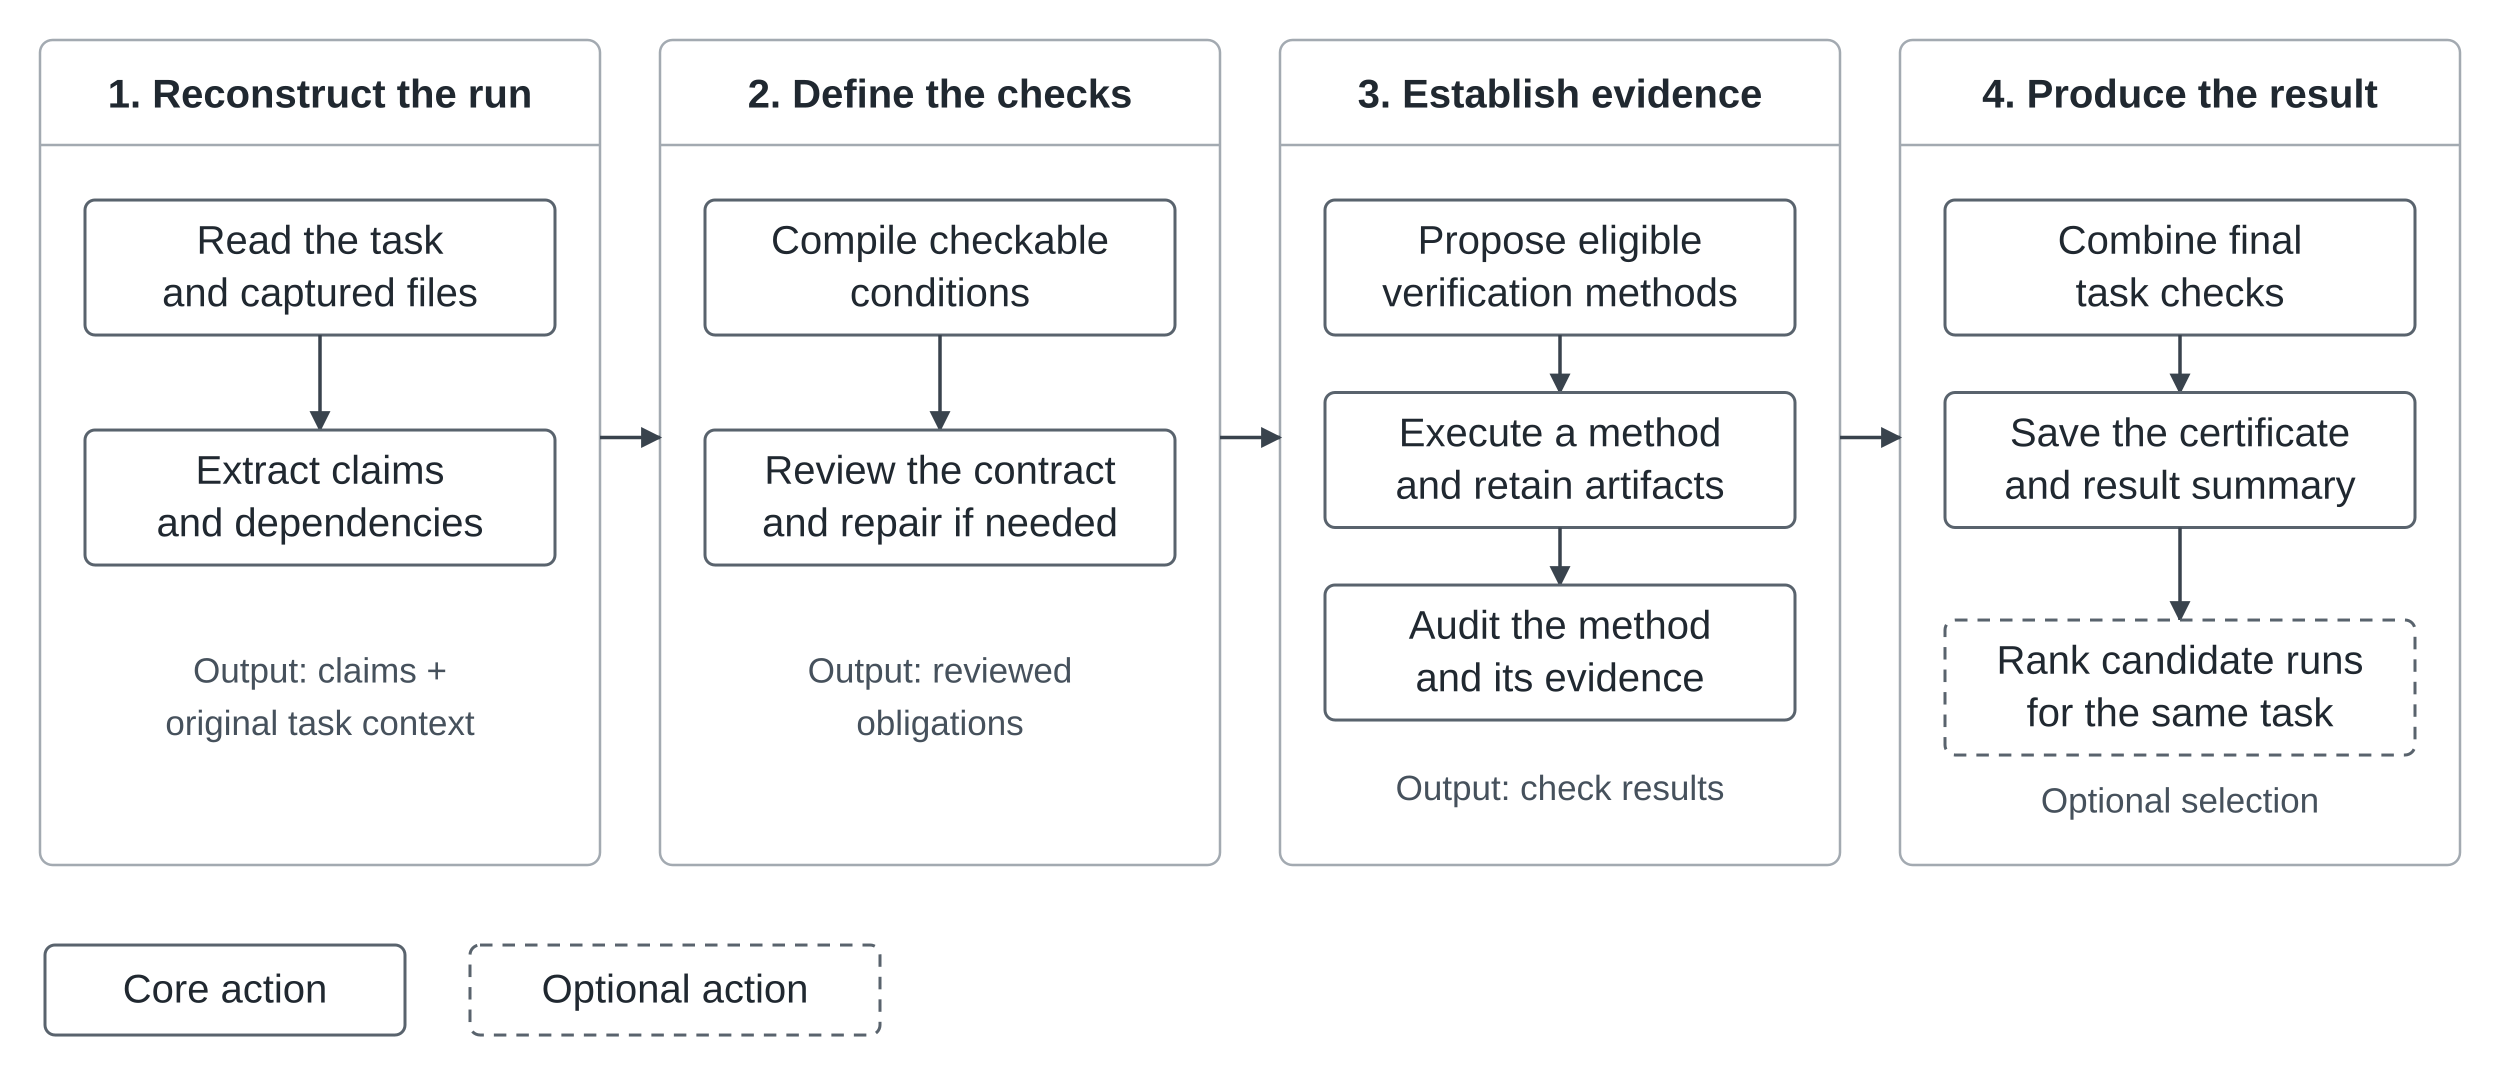
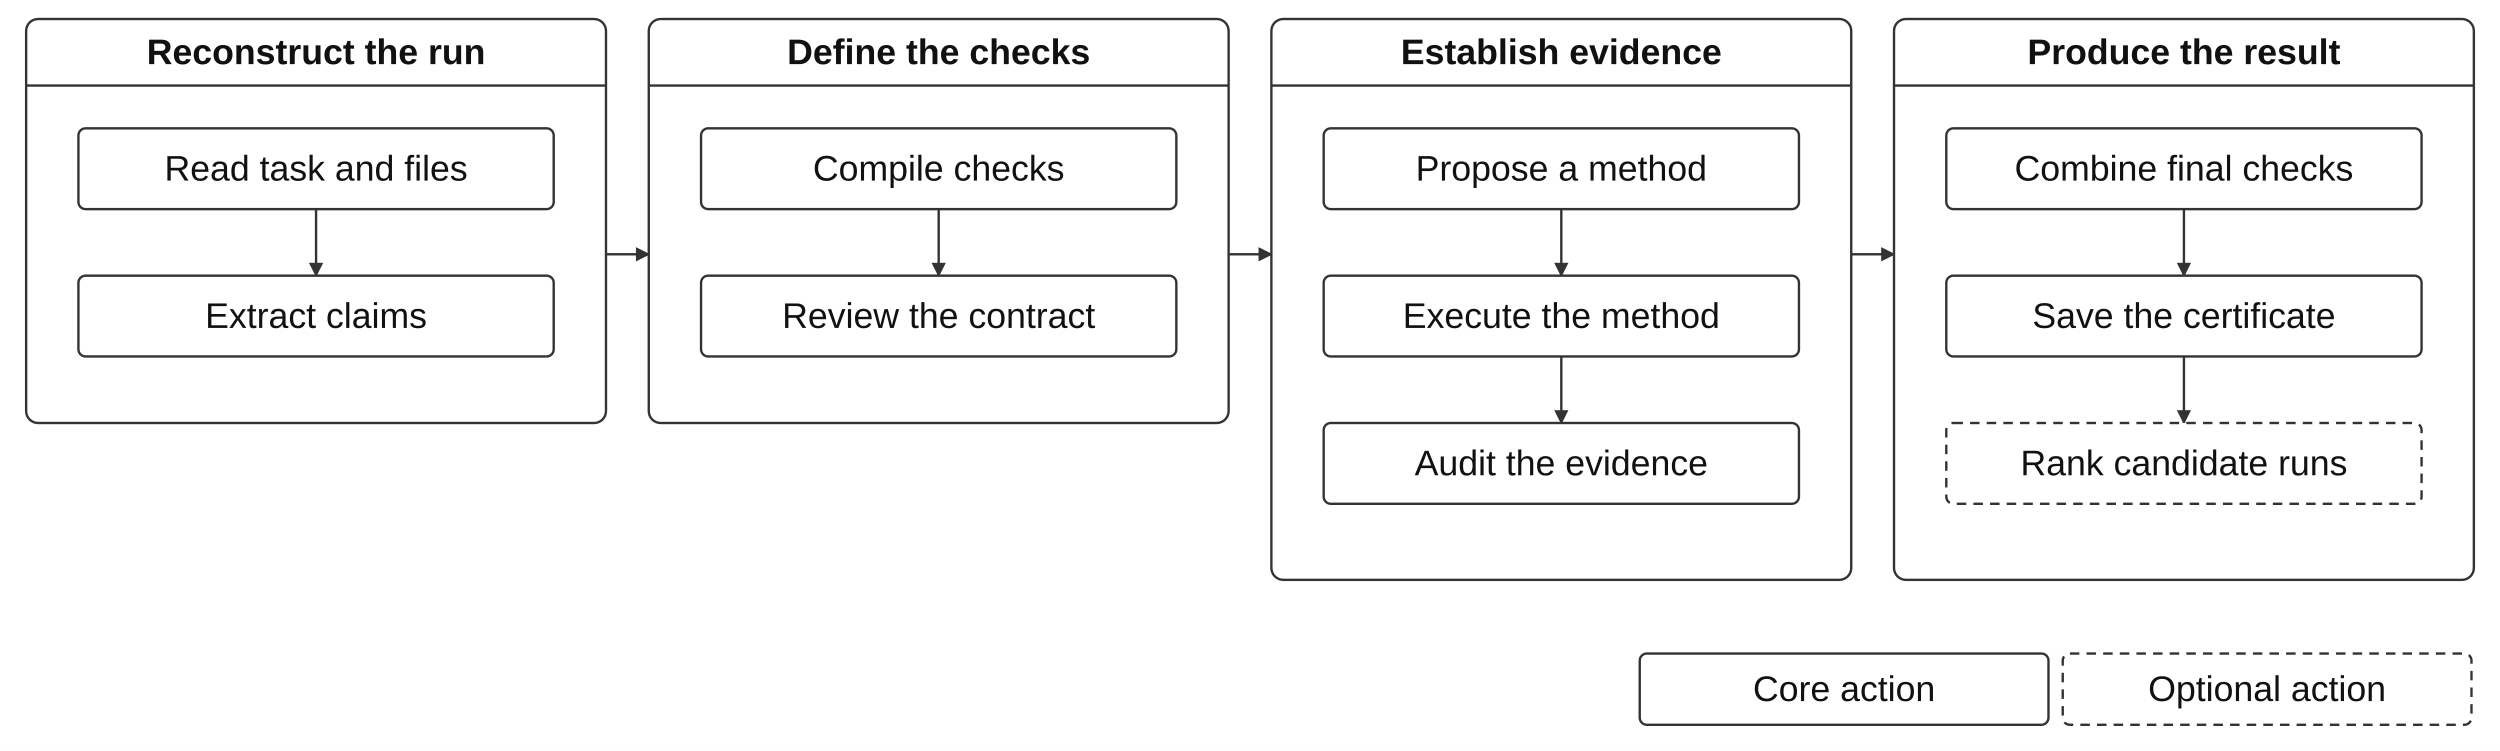
- <svg xmlns="http://www.w3.org/2000/svg" id="pipeline-diagram" width="1000" height="430" viewBox="0 0 1000 430" role="group" aria-labelledby="pipeline-title pipeline-desc" lang="en">
+ <svg xmlns="http://www.w3.org/2000/svg" id="pipeline-diagram" width="1052" height="316" viewBox="0 0 1052 316" role="group" aria-labelledby="pipeline-title pipeline-desc" lang="en">
  <defs>
    <marker id="pipeline-arrow" viewBox="0 0 10 10" refX="9" refY="5" markerWidth="6" markerHeight="6" orient="auto">
-       <path d="M0 0 10 5 0 10Z" fill="#39434d" />
+       <path d="M0 0 10 5 0 10Z" fill="#333" />
    </marker>
    <style>
-       #pipeline-diagram text { font-family: Arial, Helvetica, sans-serif; fill: #202830; font-size: 16px; }
-       #pipeline-diagram .heading { font-size: 16px; font-weight: 700; }
-       #pipeline-diagram .small { font-size: 14px; fill: #46515c; }
-       #pipeline-diagram .label { font-size: 14px; paint-order: stroke; stroke: white; stroke-width: 5px; stroke-linejoin: round; }
-       #pipeline-diagram .node { fill: white; stroke: #59636d; stroke-width: 1.2; }
-       #pipeline-diagram .group { fill: white; stroke: #a3aab1; stroke-width: 1; }
-       #pipeline-diagram .optional { stroke-dasharray: 5 4; }
-       #pipeline-diagram .flow { fill: none; stroke: #39434d; stroke-width: 1.4; marker-end: url(#pipeline-arrow); }
-       #pipeline-diagram a:hover .node, #pipeline-diagram a:focus .node { fill: #eef4fa; stroke: #245f9e; stroke-width: 2; }
-       #pipeline-diagram a { cursor: pointer; }
+       #pipeline-diagram text { font-family: Arial, Helvetica, sans-serif; font-size: 15px; fill: #111; }
+       #pipeline-diagram .heading { font-weight: 700; }
+       #pipeline-diagram .box { fill: #fff; stroke: #333; stroke-width: 1; }
+       #pipeline-diagram .optional { stroke-dasharray: 4 3; }
+       #pipeline-diagram .flow { fill: none; stroke: #333; stroke-width: 1; marker-end: url(#pipeline-arrow); }
+       #pipeline-diagram a:hover .box, #pipeline-diagram a:focus .box { fill: #f0f5fa; stroke: #05b; }
      #pipeline-diagram a:focus { outline: none; }
    </style>
  </defs>
-   <rect width="1000" height="430" fill="white" />
-   <g transform="translate(0,-32)">
-     <rect x="16" y="48" width="224" height="330" rx="5" class="group" />
-     <path d="M16 90 H240" stroke="#a3aab1" />
-     <text x="128.0" y="75" text-anchor="middle" class="heading">1. Reconstruct the run</text>
-     <rect x="264" y="48" width="224" height="330" rx="5" class="group" />
-     <path d="M264 90 H488" stroke="#a3aab1" />
-     <text x="376.0" y="75" text-anchor="middle" class="heading">2. Define the checks</text>
-     <rect x="512" y="48" width="224" height="330" rx="5" class="group" />
-     <path d="M512 90 H736" stroke="#a3aab1" />
-     <text x="624.0" y="75" text-anchor="middle" class="heading">3. Establish evidence</text>
-     <rect x="760" y="48" width="224" height="330" rx="5" class="group" />
-     <path d="M760 90 H984" stroke="#a3aab1" />
-     <text x="872.0" y="75" text-anchor="middle" class="heading">4. Produce the result</text>
-     <path d="M240 207 H264" class="flow" />
-     <path d="M488 207 H512" class="flow" />
-     <path d="M736 207 H760" class="flow" />
-     <a href="../getting-started.html#the-task-and-captured-run" target="_top" aria-label="Read: Read the task and captured files">
-       <rect x="34" y="112" width="188" height="54" rx="4" class="node" />
-       <text x="128.0" y="133.5" text-anchor="middle" class="">Read the task</text>
-       <text x="128.0" y="154.5" text-anchor="middle" class="">and captured files</text>
-     </a>
-     <path d="M128 166 V204" class="flow" />
-     <a href="../workflow.html#five-objects-to-inspect" target="_top" aria-label="Read: Extract claims and dependencies">
-       <rect x="34" y="204" width="188" height="54" rx="4" class="node" />
-       <text x="128.0" y="225.5" text-anchor="middle" class="">Extract claims</text>
-       <text x="128.0" y="246.5" text-anchor="middle" class="">and dependencies</text>
-     </a>
-     <text x="128" y="305" text-anchor="middle" class="small">Output: claims +</text>
-     <text x="128" y="326" text-anchor="middle" class="small">original task context</text>
-     <a href="../contracts.html#task-contracts" target="_top" aria-label="Read: Compile checkable conditions">
-       <rect x="282" y="112" width="188" height="54" rx="4" class="node" />
-       <text x="376.0" y="133.5" text-anchor="middle" class="">Compile checkable</text>
-       <text x="376.0" y="154.5" text-anchor="middle" class="">conditions</text>
-     </a>
-     <path d="M376 166 V204" class="flow" />
-     <a href="../contracts.html#task-contracts" target="_top" aria-label="Read: Review the contract and repair if needed">
-       <rect x="282" y="204" width="188" height="54" rx="4" class="node" />
-       <text x="376.0" y="225.5" text-anchor="middle" class="">Review the contract</text>
-       <text x="376.0" y="246.5" text-anchor="middle" class="">and repair if needed</text>
-     </a>
-     <text x="376" y="305" text-anchor="middle" class="small">Output: reviewed</text>
-     <text x="376" y="326" text-anchor="middle" class="small">obligations</text>
-     <a href="../evidence.html#evidence-and-audit" target="_top" aria-label="Read: Propose eligible verification methods">
-       <rect x="530" y="112" width="188" height="54" rx="4" class="node" />
-       <text x="624.0" y="133.5" text-anchor="middle" class="">Propose eligible</text>
-       <text x="624.0" y="154.5" text-anchor="middle" class="">verification methods</text>
-     </a>
-     <path d="M624 166 V189" class="flow" />
-     <a href="../evidence.html#evidence-and-audit" target="_top" aria-label="Read: Execute a method and retain artifacts">
-       <rect x="530" y="189" width="188" height="54" rx="4" class="node" />
-       <text x="624.0" y="210.5" text-anchor="middle" class="">Execute a method</text>
-       <text x="624.0" y="231.5" text-anchor="middle" class="">and retain artifacts</text>
-     </a>
-     <path d="M624 243 V266" class="flow" />
-     <a href="../evidence.html#evidence-and-audit" target="_top" aria-label="Read: Audit the method and its evidence">
-       <rect x="530" y="266" width="188" height="54" rx="4" class="node" />
-       <text x="624.0" y="287.5" text-anchor="middle" class="">Audit the method</text>
-       <text x="624.0" y="308.5" text-anchor="middle" class="">and its evidence</text>
-     </a>
-     <text x="624" y="352" text-anchor="middle" class="small">Output: check results</text>
-     <a href="../results.html#five-verdicts" target="_top" aria-label="Read: Combine final task checks">
-       <rect x="778" y="112" width="188" height="54" rx="4" class="node" />
-       <text x="872.0" y="133.5" text-anchor="middle" class="">Combine final</text>
-       <text x="872.0" y="154.5" text-anchor="middle" class="">task checks</text>
-     </a>
-     <path d="M872 166 V189" class="flow" />
-     <a href="../results.html#follow-the-evidence-in-a-certificate" target="_top" aria-label="Read: Save the certificate and result summary">
-       <rect x="778" y="189" width="188" height="54" rx="4" class="node" />
-       <text x="872.0" y="210.5" text-anchor="middle" class="">Save the certificate</text>
-       <text x="872.0" y="231.5" text-anchor="middle" class="">and result summary</text>
-     </a>
-     <path d="M872 243 V280" class="flow" />
-     <a href="../results.html#rank-several-candidates" target="_top" aria-label="Read: Rank candidate runs for the same task">
-       <rect x="778" y="280" width="188" height="54" rx="4" class="node optional" />
-       <text x="872.0" y="301.5" text-anchor="middle" class="">Rank candidate runs</text>
-       <text x="872.0" y="322.5" text-anchor="middle" class="">for the same task</text>
-     </a>
-     <text x="872" y="357" text-anchor="middle" class="small">Optional selection</text>
-     <rect x="18" y="410" width="144" height="36" rx="4" class="node" />
-     <text x="90.0" y="433.0" text-anchor="middle" class="">Core action</text>
-     <rect x="188" y="410" width="164" height="36" rx="4" class="node optional" />
-     <text x="270.0" y="433.0" text-anchor="middle" class="">Optional action</text>
-   </g>
+   <rect width="1052" height="316" fill="#fff" />
+   <rect x="11" y="8" width="244" height="170" rx="5" class="box" />
+   <path d="M11 36h244" fill="none" stroke="#333" />
+   <text x="133" y="27" text-anchor="middle" class="heading">Reconstruct the run</text>
+   <a href="../getting-started.html#the-task-and-captured-run" target="_top" aria-label="Read: Read task and files">
+     <rect x="33" y="54" width="200" height="34" rx="3" class="box" />
+     <text x="133" y="76" text-anchor="middle">Read task and files</text>
+   </a>
+   <path d="M133 88v28" class="flow" />
+   <a href="../workflow.html#five-objects-to-inspect" target="_top" aria-label="Read: Extract claims">
+     <rect x="33" y="116" width="200" height="34" rx="3" class="box" />
+     <text x="133" y="138" text-anchor="middle">Extract claims</text>
+   </a>
+   <path d="M255 107h18" class="flow" />
+   <rect x="273" y="8" width="244" height="170" rx="5" class="box" />
+   <path d="M273 36h244" fill="none" stroke="#333" />
+   <text x="395" y="27" text-anchor="middle" class="heading">Define the checks</text>
+   <a href="../contracts.html#task-contracts" target="_top" aria-label="Read: Compile checks">
+     <rect x="295" y="54" width="200" height="34" rx="3" class="box" />
+     <text x="395" y="76" text-anchor="middle">Compile checks</text>
+   </a>
+   <path d="M395 88v28" class="flow" />
+   <a href="../contracts.html#review-and-repair" target="_top" aria-label="Read: Review the contract">
+     <rect x="295" y="116" width="200" height="34" rx="3" class="box" />
+     <text x="395" y="138" text-anchor="middle">Review the contract</text>
+   </a>
+   <path d="M517 107h18" class="flow" />
+   <rect x="535" y="8" width="244" height="236" rx="5" class="box" />
+   <path d="M535 36h244" fill="none" stroke="#333" />
+   <text x="657" y="27" text-anchor="middle" class="heading">Establish evidence</text>
+   <a href="../evidence.html#evidence-strength" target="_top" aria-label="Read: Propose a method">
+     <rect x="557" y="54" width="200" height="34" rx="3" class="box" />
+     <text x="657" y="76" text-anchor="middle">Propose a method</text>
+   </a>
+   <path d="M657 88v28" class="flow" />
+   <a href="../evidence.html#execution-and-audit" target="_top" aria-label="Read: Execute the method">
+     <rect x="557" y="116" width="200" height="34" rx="3" class="box" />
+     <text x="657" y="138" text-anchor="middle">Execute the method</text>
+   </a>
+   <path d="M657 150v28" class="flow" />
+   <a href="../evidence.html#execution-and-audit" target="_top" aria-label="Read: Audit the evidence">
+     <rect x="557" y="178" width="200" height="34" rx="3" class="box" />
+     <text x="657" y="200" text-anchor="middle">Audit the evidence</text>
+   </a>
+   <path d="M779 107h18" class="flow" />
+   <rect x="797" y="8" width="244" height="236" rx="5" class="box" />
+   <path d="M797 36h244" fill="none" stroke="#333" />
+   <text x="919" y="27" text-anchor="middle" class="heading">Produce the result</text>
+   <a href="../results.html#five-verdicts" target="_top" aria-label="Read: Combine final checks">
+     <rect x="819" y="54" width="200" height="34" rx="3" class="box" />
+     <text x="919" y="76" text-anchor="middle">Combine final checks</text>
+   </a>
+   <path d="M919 88v28" class="flow" />
+   <a href="../results.html#follow-the-evidence-in-a-certificate" target="_top" aria-label="Read: Save the certificate">
+     <rect x="819" y="116" width="200" height="34" rx="3" class="box" />
+     <text x="919" y="138" text-anchor="middle">Save the certificate</text>
+   </a>
+   <path d="M919 150v28" class="flow" />
+   <a href="../results.html#rank-several-candidates" target="_top" aria-label="Read: Rank candidate runs">
+     <rect x="819" y="178" width="200" height="34" rx="3" class="box optional" />
+     <text x="919" y="200" text-anchor="middle">Rank candidate runs</text>
+   </a>
+   <rect x="690" y="275" width="172" height="30" rx="3" class="box" />
+   <text x="776" y="295" text-anchor="middle">Core action</text>
+   <rect x="868" y="275" width="172" height="30" rx="3" class="box optional" />
+   <text x="954" y="295" text-anchor="middle">Optional action</text>
</svg>
